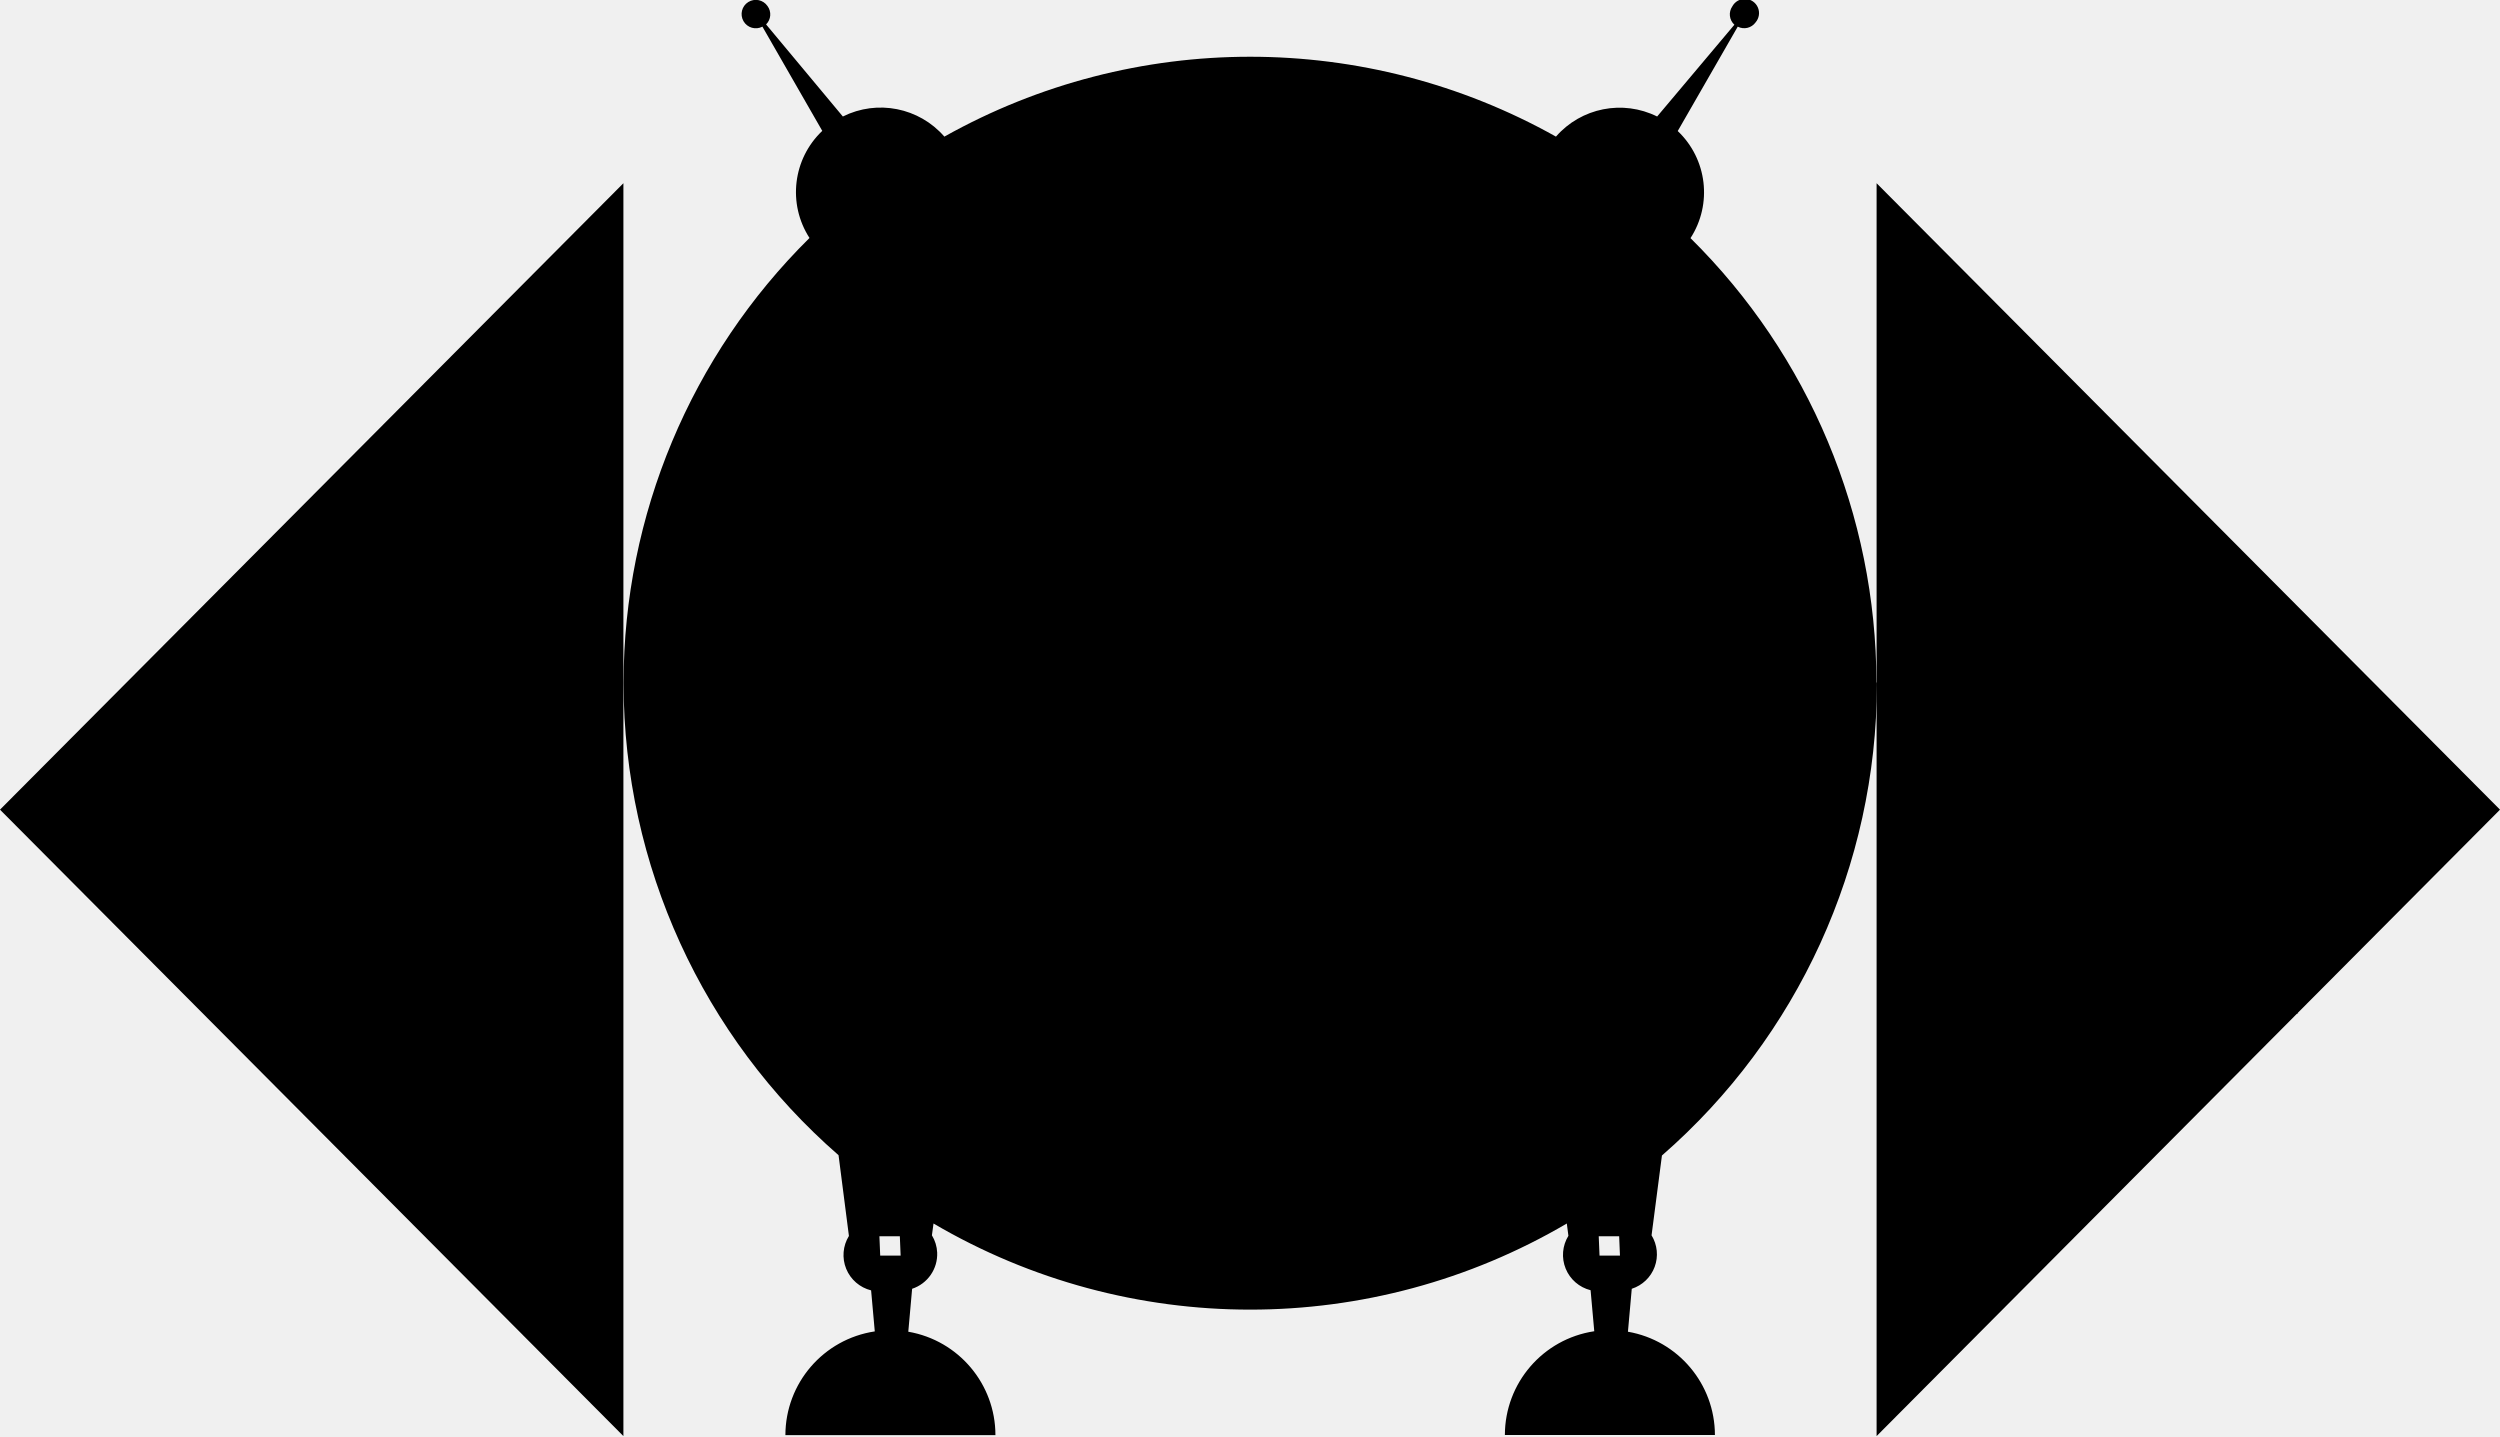
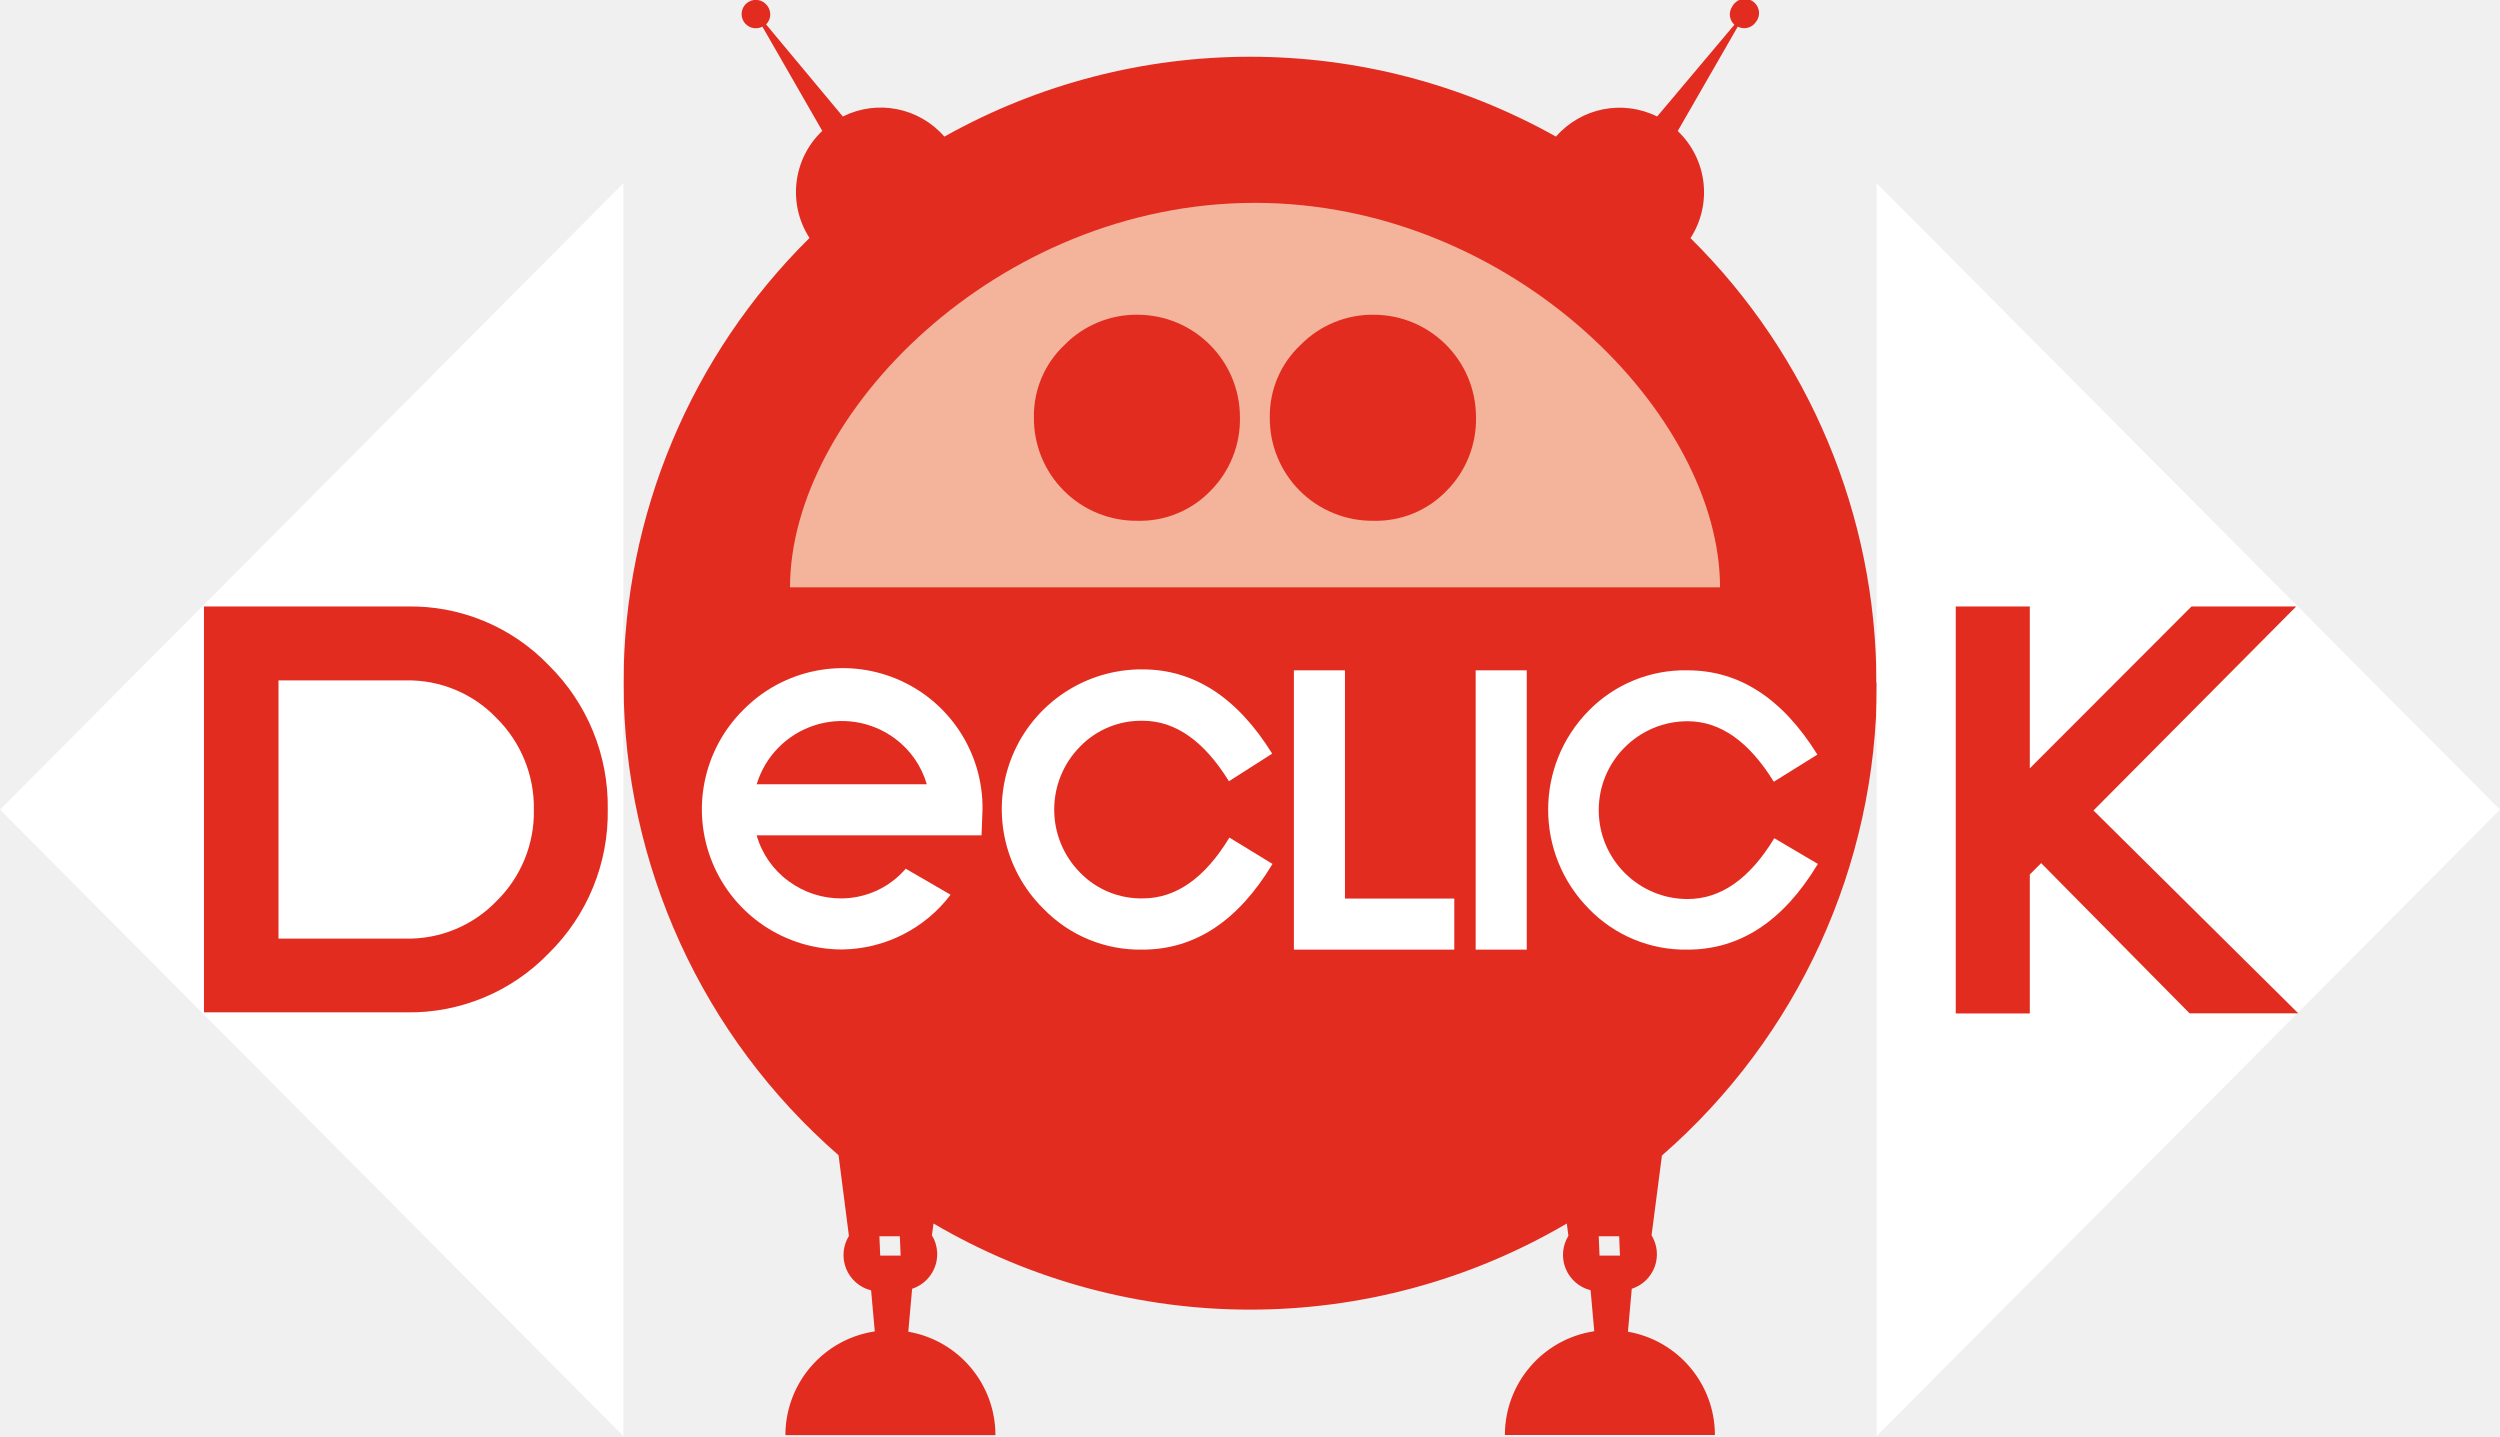
<svg xmlns="http://www.w3.org/2000/svg" viewBox="0 0 156.64 89.98">
+   <style>
+         .triangle-1,
+         .triangle-2 {
+           fill: white;
+         }
+         .letter-d,
+         .letter-k {
+           fill: #e32c20;
+         }
+         .letter-e,
+         .letter-c1,
+         .letter-l,
+         .letter-i,
+         .letter-c2 {
+           fill: #FFF;
+         }
+         .robot-eyes {
+           fill: #e32c20;
+         }
+         .robot-head {
+           fill: #f4b39b;
+         }
+         .robot-body {
+           fill: #e32c20;
+       }
+     </style>
  <g id="robot" data-name="robot">
    <path class="robot-body" d="M117.57,42.74h0a39.23,39.23,0,0,0-11.65-27.82,5.29,5.29,0,0,0-.8-6.71l3.76-6.54A.88.88,0,0,0,110,1.4a.89.89,0,1,0-1.46-1,.88.88,0,0,0,.13,1.15L103.83,7.3a5.29,5.29,0,0,0-6.34,1.26,39.18,39.18,0,0,0-38.32,0A5.29,5.29,0,0,0,52.81,7.3L48,1.53A.88.88,0,0,0,48.09.38a.89.89,0,1,0-.32,1.29L51.52,8.2a5.29,5.29,0,0,0-.8,6.71A39.23,39.23,0,0,0,39.07,42.74h0s0,0,0,.07,0,0,0,.07h0a39.25,39.25,0,0,0,13.47,29.5l.65,5.06a2.28,2.28,0,0,0,1.39,3.41l.23,2.57a6.58,6.58,0,0,0-5.6,6.5H62.37a6.58,6.58,0,0,0-5.46-6.48l.24-2.69a2.29,2.29,0,0,0,1.57-2.27,2.26,2.26,0,0,0-.33-1.08l.1-.74a39.17,39.17,0,0,0,39.68,0l.1.77a2.28,2.28,0,0,0,1.39,3.41l.23,2.57a6.58,6.58,0,0,0-5.6,6.5h13.16A6.58,6.58,0,0,0,102,83.44l.24-2.69a2.27,2.27,0,0,0,1.24-3.35l.65-5a39.25,39.25,0,0,0,13.47-29.51h0s0,0,0-.07S117.57,42.76,117.57,42.74ZM55.15,78.67l-.05-1.21h1.28l.05,1.21Zm45.07,0-.05-1.21h1.28l.05,1.21Z" />
    <path class="robot-head" d="M49.5,36.8c0-10.82,13-24.09,29.13-24.09S107.77,26,107.77,36.8" />
    <path class="robot-eyes" d="M71.28,19.72a6.43,6.43,0,0,1,6.41,6.41,6.36,6.36,0,0,1-1.84,4.62,6.14,6.14,0,0,1-4.57,1.88,6.42,6.42,0,0,1-6.5-6.5,6.11,6.11,0,0,1,1.93-4.53A6.32,6.32,0,0,1,71.28,19.72Zm14.79,0a6.42,6.42,0,0,1,6.41,6.41,6.36,6.36,0,0,1-1.84,4.62,6.15,6.15,0,0,1-4.58,1.88,6.42,6.42,0,0,1-6.5-6.5A6.11,6.11,0,0,1,81.5,21.6,6.32,6.32,0,0,1,86.08,19.72Z" />
    <path class="letter-e" d="M61.5,52.34H47.41a5.36,5.36,0,0,0,2,2.87,5.5,5.5,0,0,0,3.34,1.08,5.34,5.34,0,0,0,4-1.86l2.81,1.63a8.66,8.66,0,0,1-6.79,3.43,8.78,8.78,0,0,1-6.21-15,8.75,8.75,0,0,1,15,6.23Zm-3.43-3.2a5.47,5.47,0,0,0-2-2.87,5.58,5.58,0,0,0-8.66,2.87Z" />
    <path class="letter-c1" d="M79.73,54.13Q76.5,59.5,71.58,59.5a8.41,8.41,0,0,1-6.2-2.56,8.76,8.76,0,0,1,6.2-15q4.85,0,8.13,5.28L77,48.95q-2.34-3.79-5.4-3.79a5.33,5.33,0,0,0-3.93,1.62,5.62,5.62,0,0,0,0,7.89,5.33,5.33,0,0,0,3.93,1.62q3.12,0,5.43-3.81Z" />
    <path class="letter-l" d="M91.12,59.5H81.07V42h3.2V56.3h6.85Z" />
    <path class="letter-i" d="M95.66,59.5h-3.2V42h3.2Z" />
    <path class="letter-c2" d="M113.9,54.13q-3.23,5.37-8.16,5.37a8.4,8.4,0,0,1-6.19-2.56,8.84,8.84,0,0,1,0-12.42A8.42,8.42,0,0,1,105.74,42q4.85,0,8.13,5.28l-2.73,1.7q-2.34-3.79-5.4-3.79a5.57,5.57,0,0,0,0,11.14q3.12,0,5.43-3.81Z" />
    <polygon class="triangle-2" points="117.58 89.98 156.64 50.73 117.58 11.48 117.58 89.98" />
    <path class="letter-k" d="M143.87,38,131.17,50.78,144,63.49h-6.81l-9.3-9.41-.71.71v8.71h-4.64V38h4.64V48.14L137.31,38Z" />
    <polygon class="triangle-1" points="39.06 89.98 0 50.73 39.06 11.48 39.06 89.98" />
    <path class="letter-d" d="M38.08,50.71a12.35,12.35,0,0,1-3.68,9,12.11,12.11,0,0,1-8.95,3.72l-12.67,0V38H25.45a12,12,0,0,1,8.95,3.7A12.41,12.41,0,0,1,38.08,50.71Zm-4.63,0A7.89,7.89,0,0,0,31.12,45a7.66,7.66,0,0,0-5.67-2.37h-8V58.81h8a7.68,7.68,0,0,0,5.67-2.36A7.81,7.81,0,0,0,33.45,50.73Z" />
  </g>
</svg>
